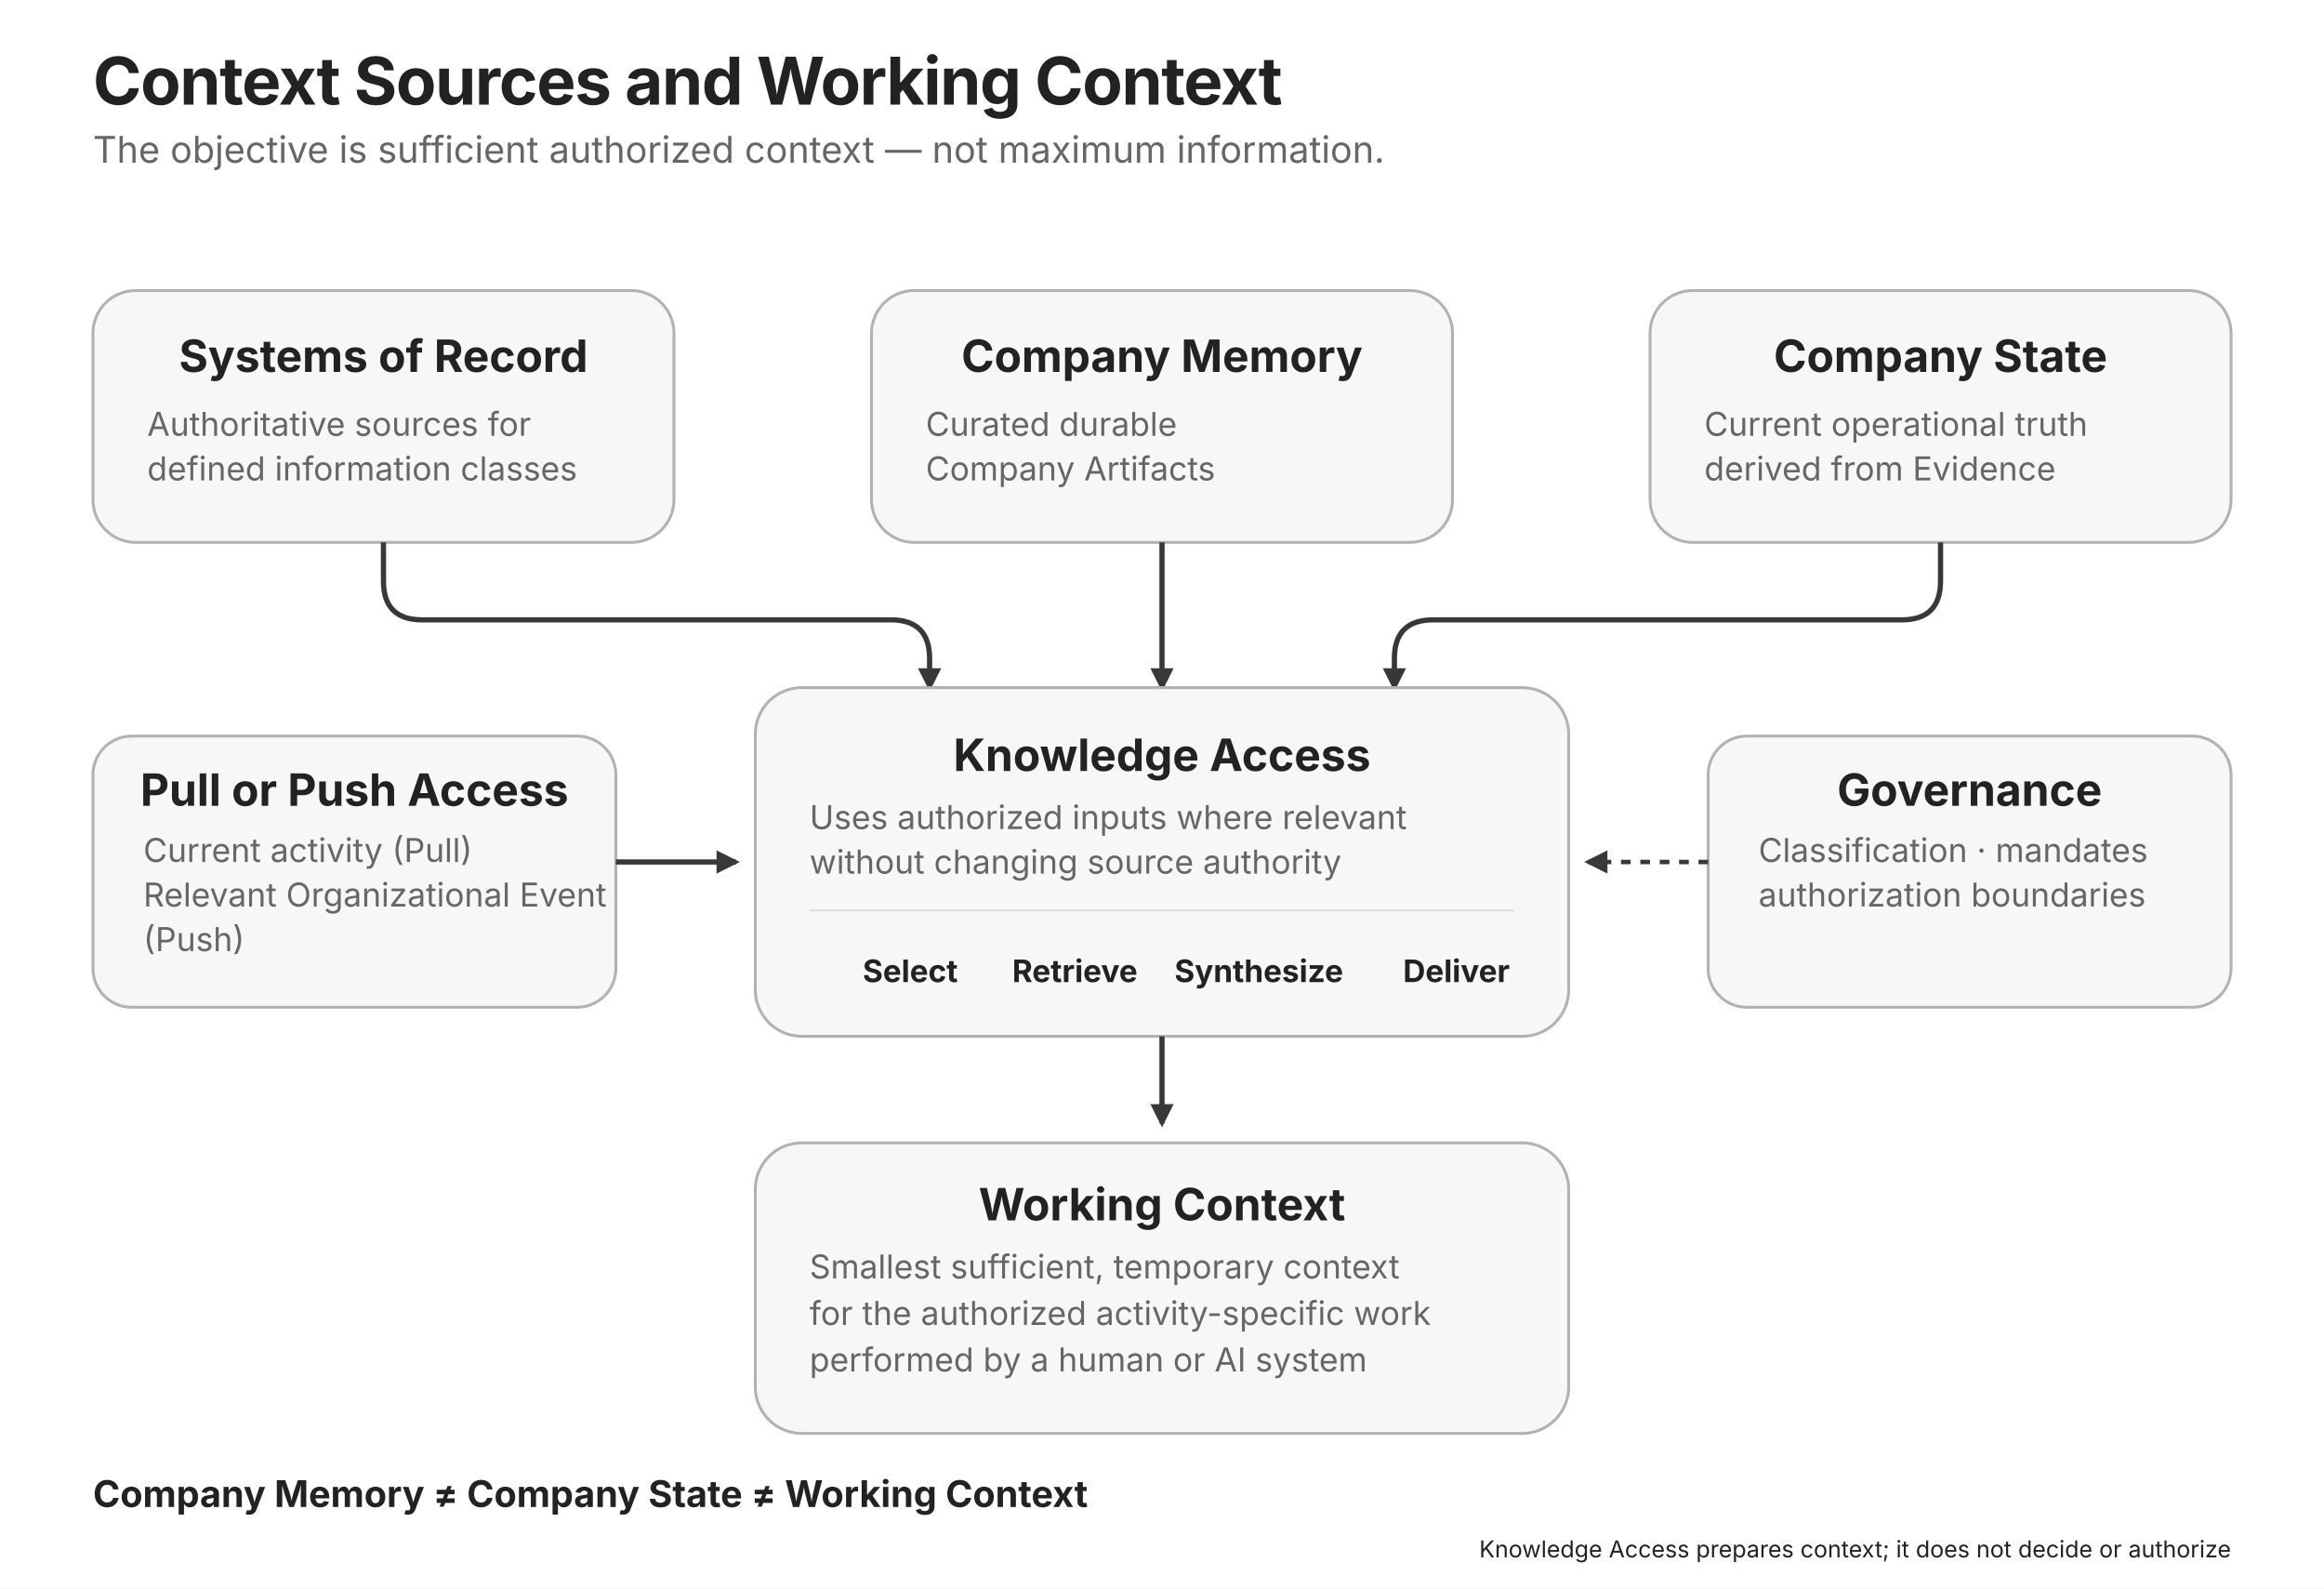
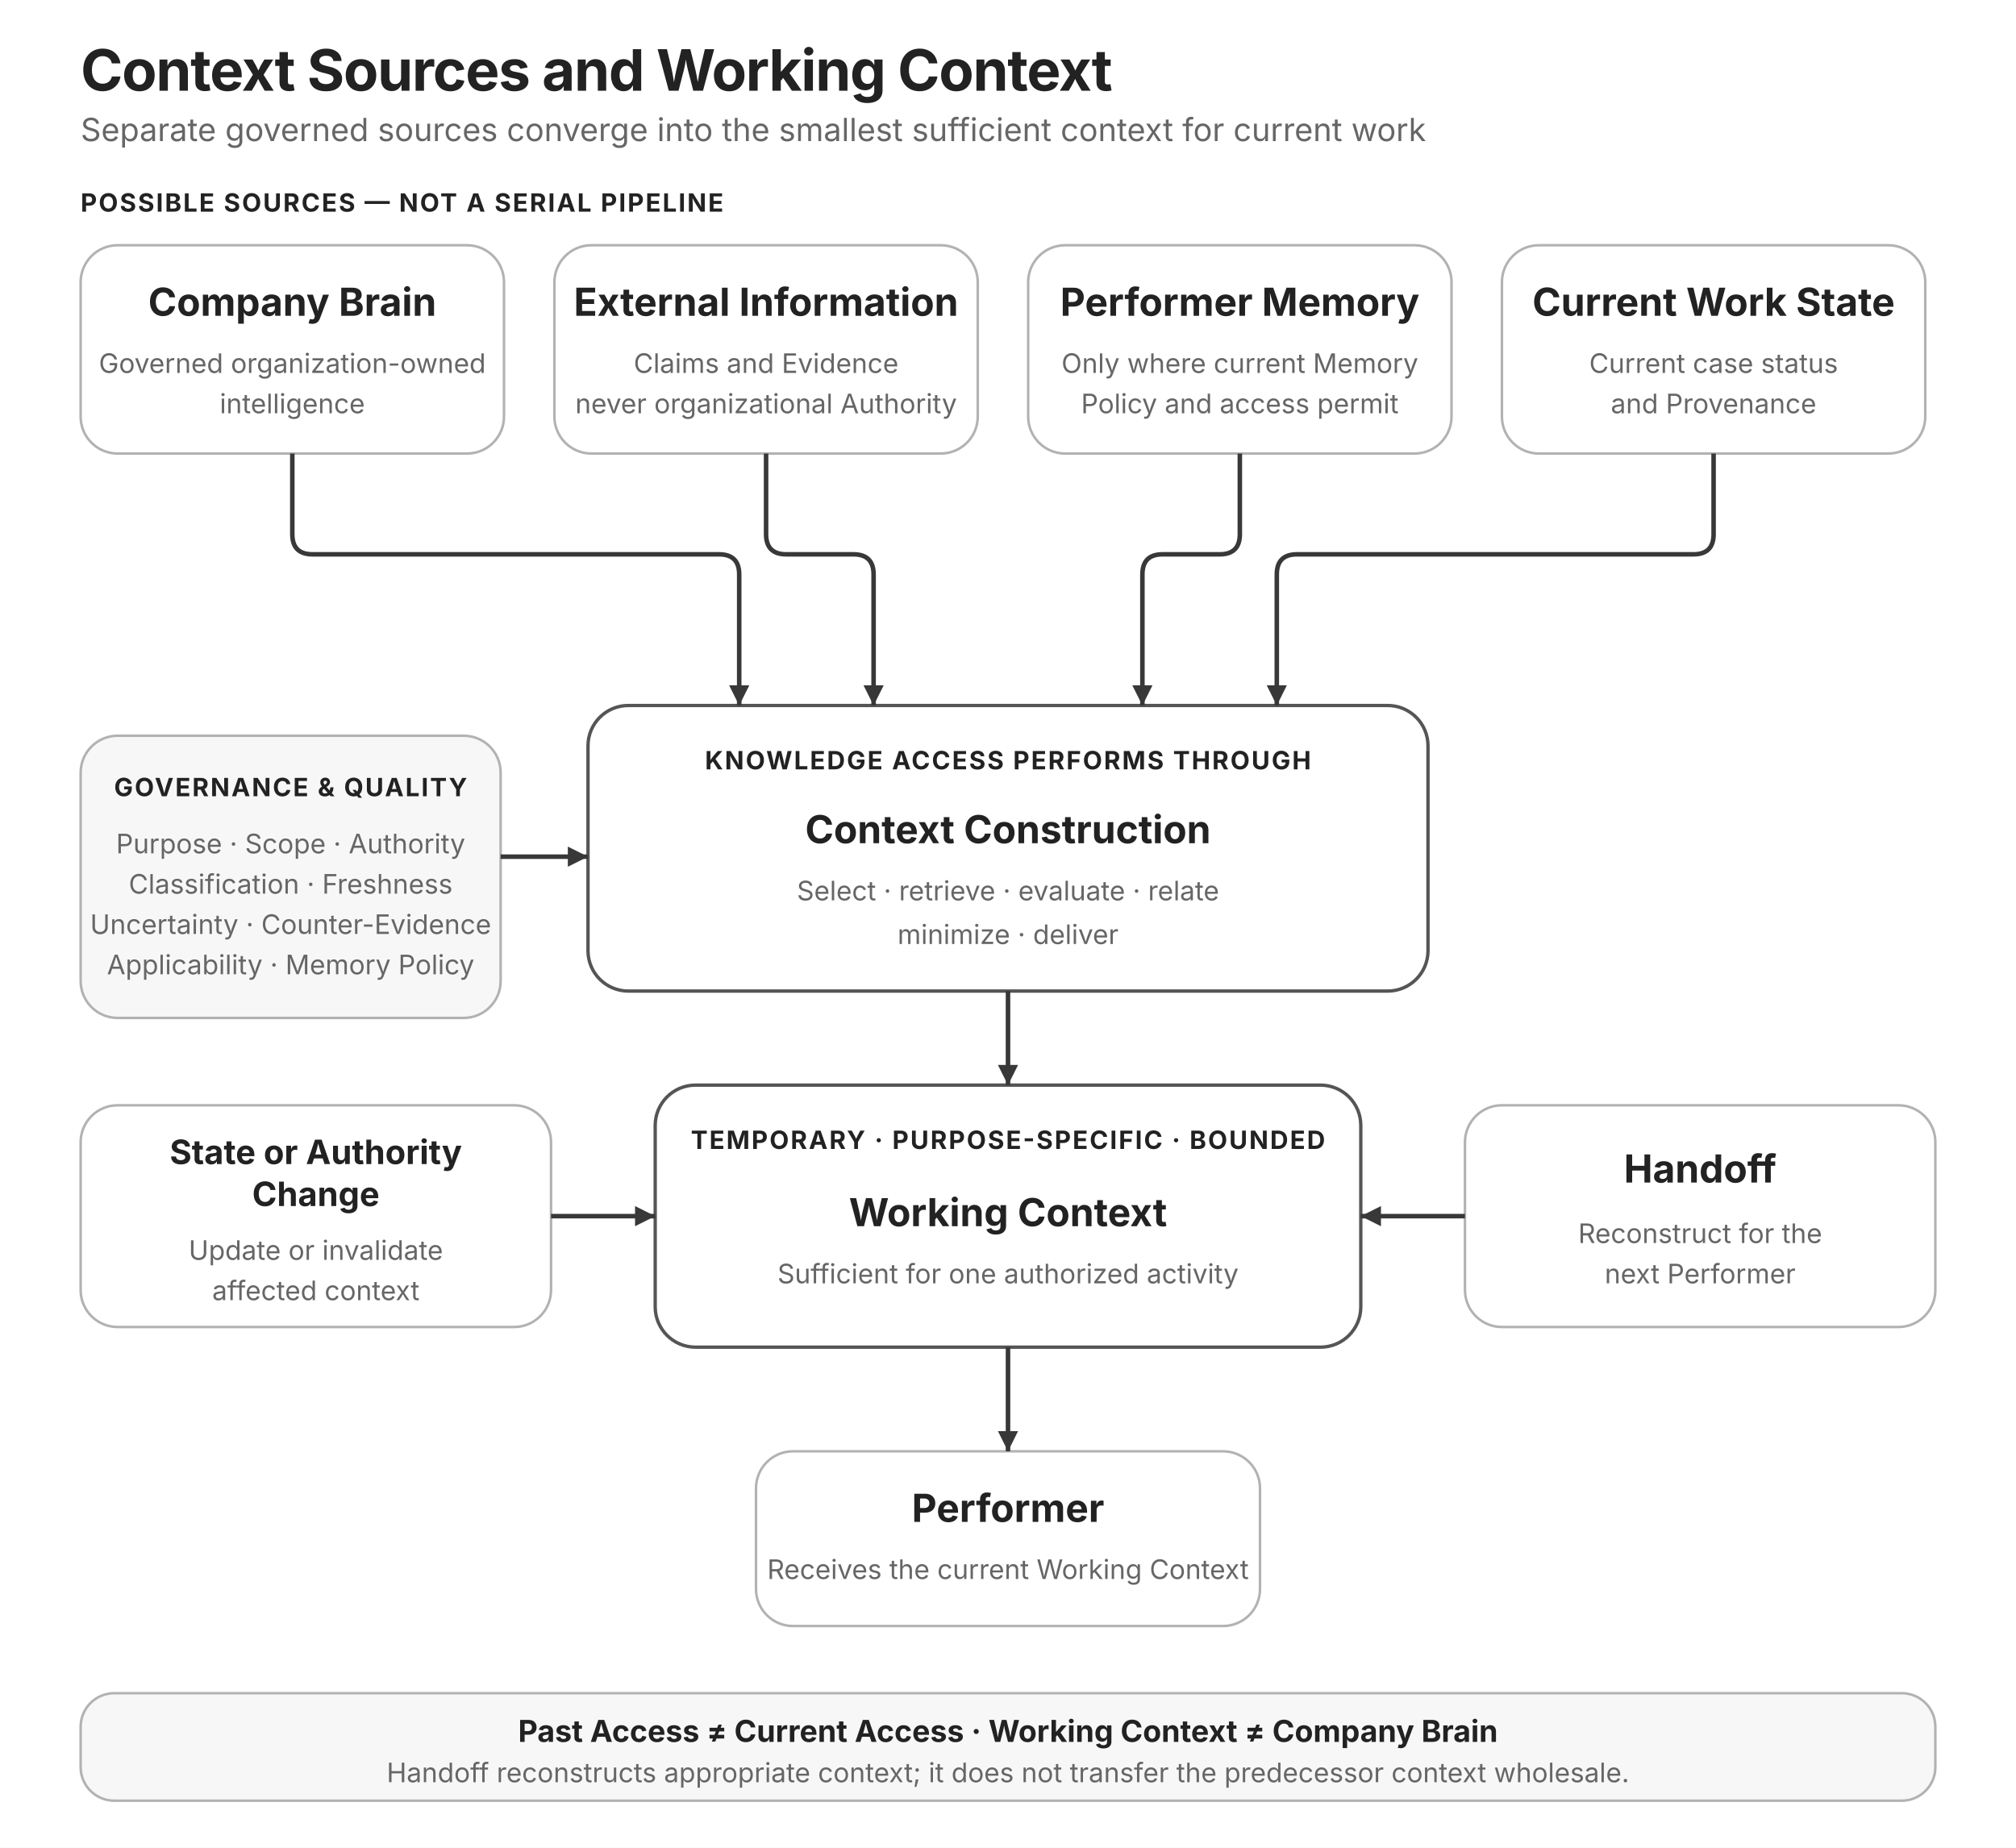
- <svg xmlns="http://www.w3.org/2000/svg" width="1200" height="820" viewBox="0 0 1200 820" role="img" aria-labelledby="title desc">
+ <svg xmlns="http://www.w3.org/2000/svg" width="1200" height="1100" viewBox="0 0 1200 1100" role="img" aria-labelledby="title desc">
  <defs>
-     <marker id="arrow" markerWidth="12" markerHeight="12" refX="10" refY="6" orient="auto" markerUnits="userSpaceOnUse">
-       <path d="M0 0 L12 6 L0 12 Z" fill="#383838" />
-     </marker>
-     <marker id="constraint" markerWidth="12" markerHeight="12" refX="10" refY="6" orient="auto" markerUnits="userSpaceOnUse">
+     <marker id="arrow" markerWidth="12" markerHeight="12" refX="12" refY="6" orient="auto" markerUnits="userSpaceOnUse">
      <path d="M0 0 L12 6 L0 12 Z" fill="#383838" />
    </marker>
    <style>
-       text{font-family:Inter,-apple-system,BlinkMacSystemFont,"Segoe UI",Helvetica,Arial,sans-serif;fill:#222222}.title{font-size:34px;font-weight:700;letter-spacing:-.6px}.subtitle{font-size:19px;fill:#666666}.node-title{font-size:23px;font-weight:700}.node-copy{font-size:17px;fill:#666666}.process{font-size:16px;font-weight:700;text-anchor:middle;fill:#666666}.label{font-size:15px;font-weight:700;text-anchor:middle;fill:#666666}.note-title{font-size:19px;font-weight:700}.note{font-size:16px;fill:#222222}.flow{fill:none;stroke:#383838;stroke-width:2.7;marker-end:url(#arrow)}.constraint{fill:none;stroke:#383838;stroke-width:2.3;stroke-dasharray:5 5;marker-end:url(#constraint)}rect{fill:#f7f7f7!important;stroke:#b2b2b2!important}rect[fill="#fff"],rect[fill="#ffffff"]{fill:#fff!important}svg&gt;rect:first-of-type{fill:#fff!important;stroke:none!important}.label-bg{fill:#fff!important;stroke:none!important}text{fill:#222!important}.subtitle,.node-copy,.note{fill:#666!important}line{stroke:#ddd!important}.flow,.constraint{stroke:#383838!important}marker path{fill:#383838!important}
+       text{font-family:Inter,-apple-system,BlinkMacSystemFont,"Segoe UI",Helvetica,Arial,sans-serif;fill:#222}.title{font-size:34px;font-weight:700;letter-spacing:-.6px}.subtitle{font-size:19px;fill:#666}.region{fill:#f7f7f7;stroke:#b2b2b2;stroke-width:1.5}.card{fill:#fff;stroke:#b2b2b2;stroke-width:1.5}.focus{fill:#fff;stroke:#555;stroke-width:2}.constraint-card{fill:#f7f7f7;stroke:#b2b2b2;stroke-width:1.5}.kicker{font-size:15px;font-weight:700;letter-spacing:1px}.node-title{font-size:23px;font-weight:700;text-anchor:middle}.node-title-small{font-size:20px;font-weight:700;text-anchor:middle}.copy{font-size:16px;fill:#666;text-anchor:middle}.flow{fill:none;stroke:#383838;stroke-width:2.7;marker-end:url(#arrow)}.constraint{fill:none;stroke:#383838;stroke-width:2.7;marker-end:url(#arrow)}.principle{font-size:18px;font-weight:700;text-anchor:middle}.principle-copy{font-size:16px;fill:#666;text-anchor:middle}
    </style>
  </defs>
-   <rect width="1200" height="820" fill="#fff" stroke-width="1.5" />
+   <rect width="1200" height="1100" fill="#fff" />
  <text class="title" x="48" y="54">Context Sources and Working Context</text>
-   <text class="subtitle" x="48" y="84">The objective is sufficient authorized context — not maximum information.</text>
-   <rect x="48" y="150" width="300" height="130" rx="22" fill="#f7f7f7" stroke="#b2b2b2" stroke-width="1.5" />
-   <text class="node-title" x="198" y="192" text-anchor="middle">Systems of Record</text>
-   <text class="node-copy" x="76" y="225">Authoritative sources for</text>
-   <text class="node-copy" x="76" y="248">defined information classes</text>
-   <rect x="450" y="150" width="300" height="130" rx="22" fill="#f7f7f7" stroke="#b2b2b2" stroke-width="1.5" />
-   <text class="node-title" x="600" y="192" text-anchor="middle">Company Memory</text>
-   <text class="node-copy" x="478" y="225">Curated durable</text>
-   <text class="node-copy" x="478" y="248">Company Artifacts</text>
-   <rect x="852" y="150" width="300" height="130" rx="22" fill="#f7f7f7" stroke="#b2b2b2" stroke-width="1.5" />
-   <text class="node-title" x="1002" y="192" text-anchor="middle">Company State</text>
-   <text class="node-copy" x="880" y="225">Current operational truth</text>
-   <text class="node-copy" x="880" y="248">derived from Evidence</text>
-   <path class="flow" fill="none" stroke="#383838" stroke-width="2.7" marker-end="url(#arrow)" d="M198 280 V300 Q198 320 218 320 H460 Q480 320 480 340 V355" />
-   <path class="flow" fill="none" stroke="#383838" stroke-width="2.7" marker-end="url(#arrow)" d="M600 280 V355" />
-   <path class="flow" fill="none" stroke="#383838" stroke-width="2.7" marker-end="url(#arrow)" d="M1002 280 V300 Q1002 320 982 320 H740 Q720 320 720 340 V355" />
-   <rect x="390" y="355" width="420" height="180" rx="24" fill="#f7f7f7" stroke="#b2b2b2" stroke-width="1.5" />
-   <text class="node-title" x="600" y="398" text-anchor="middle">Knowledge Access</text>
-   <text class="node-copy" x="418" y="428">Uses authorized inputs where relevant</text>
-   <text class="node-copy" x="418" y="451">without changing source authority</text>
-   <line x1="418" y1="470" x2="782" y2="470" stroke="#dddddd" />
-   <text class="process" x="470" y="507">Select</text>
-   <text class="process" x="555" y="507">Retrieve</text>
-   <text class="process" x="650" y="507">Synthesize</text>
-   <text class="process" x="752" y="507">Deliver</text>
-   <rect x="48" y="380" width="270" height="140" rx="20" fill="#f7f7f7" stroke="#b2b2b2" stroke-width="1.5" />
-   <text class="node-title" x="183" y="416" text-anchor="middle">Pull or Push Access</text>
-   <text class="node-copy" x="74" y="445">Current activity (Pull)</text>
-   <text class="node-copy" x="74" y="468">Relevant Organizational Event</text>
-   <text class="node-copy" x="74" y="491">(Push)</text>
-   <path class="flow" fill="none" stroke="#383838" stroke-width="2.7" marker-end="url(#arrow)" d="M318 445 H380" />
-   <rect x="882" y="380" width="270" height="140" rx="20" fill="#f7f7f7" stroke="#b2b2b2" stroke-width="1.5" />
-   <text class="node-title" x="1017" y="416" text-anchor="middle">Governance</text>
-   <text class="node-copy" x="908" y="445">Classification · mandates</text>
-   <text class="node-copy" x="908" y="468">authorization boundaries</text>
-   <path class="constraint" fill="none" stroke="#383838" stroke-width="2.3" stroke-dasharray="5 5" marker-end="url(#constraint)" d="M882 445 H820" />
-   <path class="flow" fill="none" stroke="#383838" stroke-width="2.7" marker-end="url(#arrow)" d="M600 535 V580" />
-   <rect x="390" y="590" width="420" height="150" rx="24" fill="#f7f7f7" stroke="#b2b2b2" stroke-width="1.5" />
-   <text class="node-title" x="600" y="630" text-anchor="middle">Working Context</text>
-   <text class="node-copy" x="418" y="660">Smallest sufficient, temporary context</text>
-   <text class="node-copy" x="418" y="684">for the authorized activity-specific work</text>
-   <text class="node-copy" x="418" y="708">performed by a human or AI system</text>
-   <text class="note-title" x="48" y="778" fill="#222222">Company Memory ≠ Company State ≠ Working Context</text>
-   <text x="1152" y="804" text-anchor="end" font-size="12" fill="#666666">Knowledge Access prepares context; it does not decide or authorize</text>
+   <text class="subtitle" x="48" y="84">Separate governed sources converge into the smallest sufficient context for current work</text>
+   <text class="kicker" x="48" y="126">POSSIBLE SOURCES — NOT A SERIAL PIPELINE</text>
+   <rect class="card" x="48" y="146" width="252" height="124" rx="22" />
+   <text class="node-title" x="174" y="188">Company Brain</text>
+   <text class="copy" x="174" y="222">Governed organization-owned</text>
+   <text class="copy" x="174" y="246">intelligence</text>
+   <rect class="card" x="330" y="146" width="252" height="124" rx="22" />
+   <text class="node-title" x="456" y="188">External Information</text>
+   <text class="copy" x="456" y="222">Claims and Evidence</text>
+   <text class="copy" x="456" y="246">never organizational Authority</text>
+   <rect class="card" x="612" y="146" width="252" height="124" rx="22" />
+   <text class="node-title" x="738" y="188">Performer Memory</text>
+   <text class="copy" x="738" y="222">Only where current Memory</text>
+   <text class="copy" x="738" y="246">Policy and access permit</text>
+   <rect class="card" x="894" y="146" width="252" height="124" rx="22" />
+   <text class="node-title" x="1020" y="188">Current Work State</text>
+   <text class="copy" x="1020" y="222">Current case status</text>
+   <text class="copy" x="1020" y="246">and Provenance</text>
+   <rect class="focus" x="350" y="420" width="500" height="170" rx="24" />
+   <text class="kicker" x="600" y="458" text-anchor="middle">KNOWLEDGE ACCESS PERFORMS THROUGH</text>
+   <text class="node-title" x="600" y="502">Context Construction</text>
+   <text class="copy" x="600" y="536">Select · retrieve · evaluate · relate</text>
+   <text class="copy" x="600" y="562">minimize · deliver</text>
+   <path class="flow" d="M174 270 V318 Q174 330 186 330 H428 Q440 330 440 342 V420" />
+   <path class="flow" d="M456 270 V318 Q456 330 468 330 H508 Q520 330 520 342 V420" />
+   <path class="flow" d="M738 270 V318 Q738 330 726 330 H692 Q680 330 680 342 V420" />
+   <path class="flow" d="M1020 270 V318 Q1020 330 1008 330 H772 Q760 330 760 342 V420" />
+   <rect class="constraint-card" x="48" y="438" width="250" height="168" rx="22" />
+   <text class="kicker" x="173" y="474" text-anchor="middle">GOVERNANCE &amp; QUALITY</text>
+   <text class="copy" x="173" y="508">Purpose · Scope · Authority</text>
+   <text class="copy" x="173" y="532">Classification · Freshness</text>
+   <text class="copy" x="173" y="556">Uncertainty · Counter-Evidence</text>
+   <text class="copy" x="173" y="580">Applicability · Memory Policy</text>
+   <path class="constraint" d="M298 510 H350" />
+   <rect class="card" x="48" y="658" width="280" height="132" rx="22" />
+   <text class="node-title-small" x="188" y="693">State or Authority</text>
+   <text class="node-title-small" x="188" y="718">Change</text>
+   <text class="copy" x="188" y="750">Update or invalidate</text>
+   <text class="copy" x="188" y="774">affected context</text>
+   <rect class="focus" x="390" y="646" width="420" height="156" rx="24" />
+   <text class="kicker" x="600" y="684" text-anchor="middle">TEMPORARY · PURPOSE-SPECIFIC · BOUNDED</text>
+   <text class="node-title" x="600" y="730">Working Context</text>
+   <text class="copy" x="600" y="764">Sufficient for one authorized activity</text>
+   <rect class="card" x="872" y="658" width="280" height="132" rx="22" />
+   <text class="node-title" x="1012" y="704">Handoff</text>
+   <text class="copy" x="1012" y="740">Reconstruct for the</text>
+   <text class="copy" x="1012" y="764">next Performer</text>
+   <path class="flow" d="M600 590 V646" />
+   <path class="constraint" d="M328 724 H390" />
+   <path class="constraint" d="M872 724 H810" />
+   <rect class="card" x="450" y="864" width="300" height="104" rx="22" />
+   <text class="node-title" x="600" y="906">Performer</text>
+   <text class="copy" x="600" y="940">Receives the current Working Context</text>
+   <path class="flow" d="M600 802 V864" />
+   <rect class="region" x="48" y="1008" width="1104" height="64" rx="20" />
+   <text class="principle" x="600" y="1037">Past Access ≠ Current Access · Working Context ≠ Company Brain</text>
+   <text class="principle-copy" x="600" y="1061">Handoff reconstructs appropriate context; it does not transfer the predecessor context wholesale.</text>
</svg>
